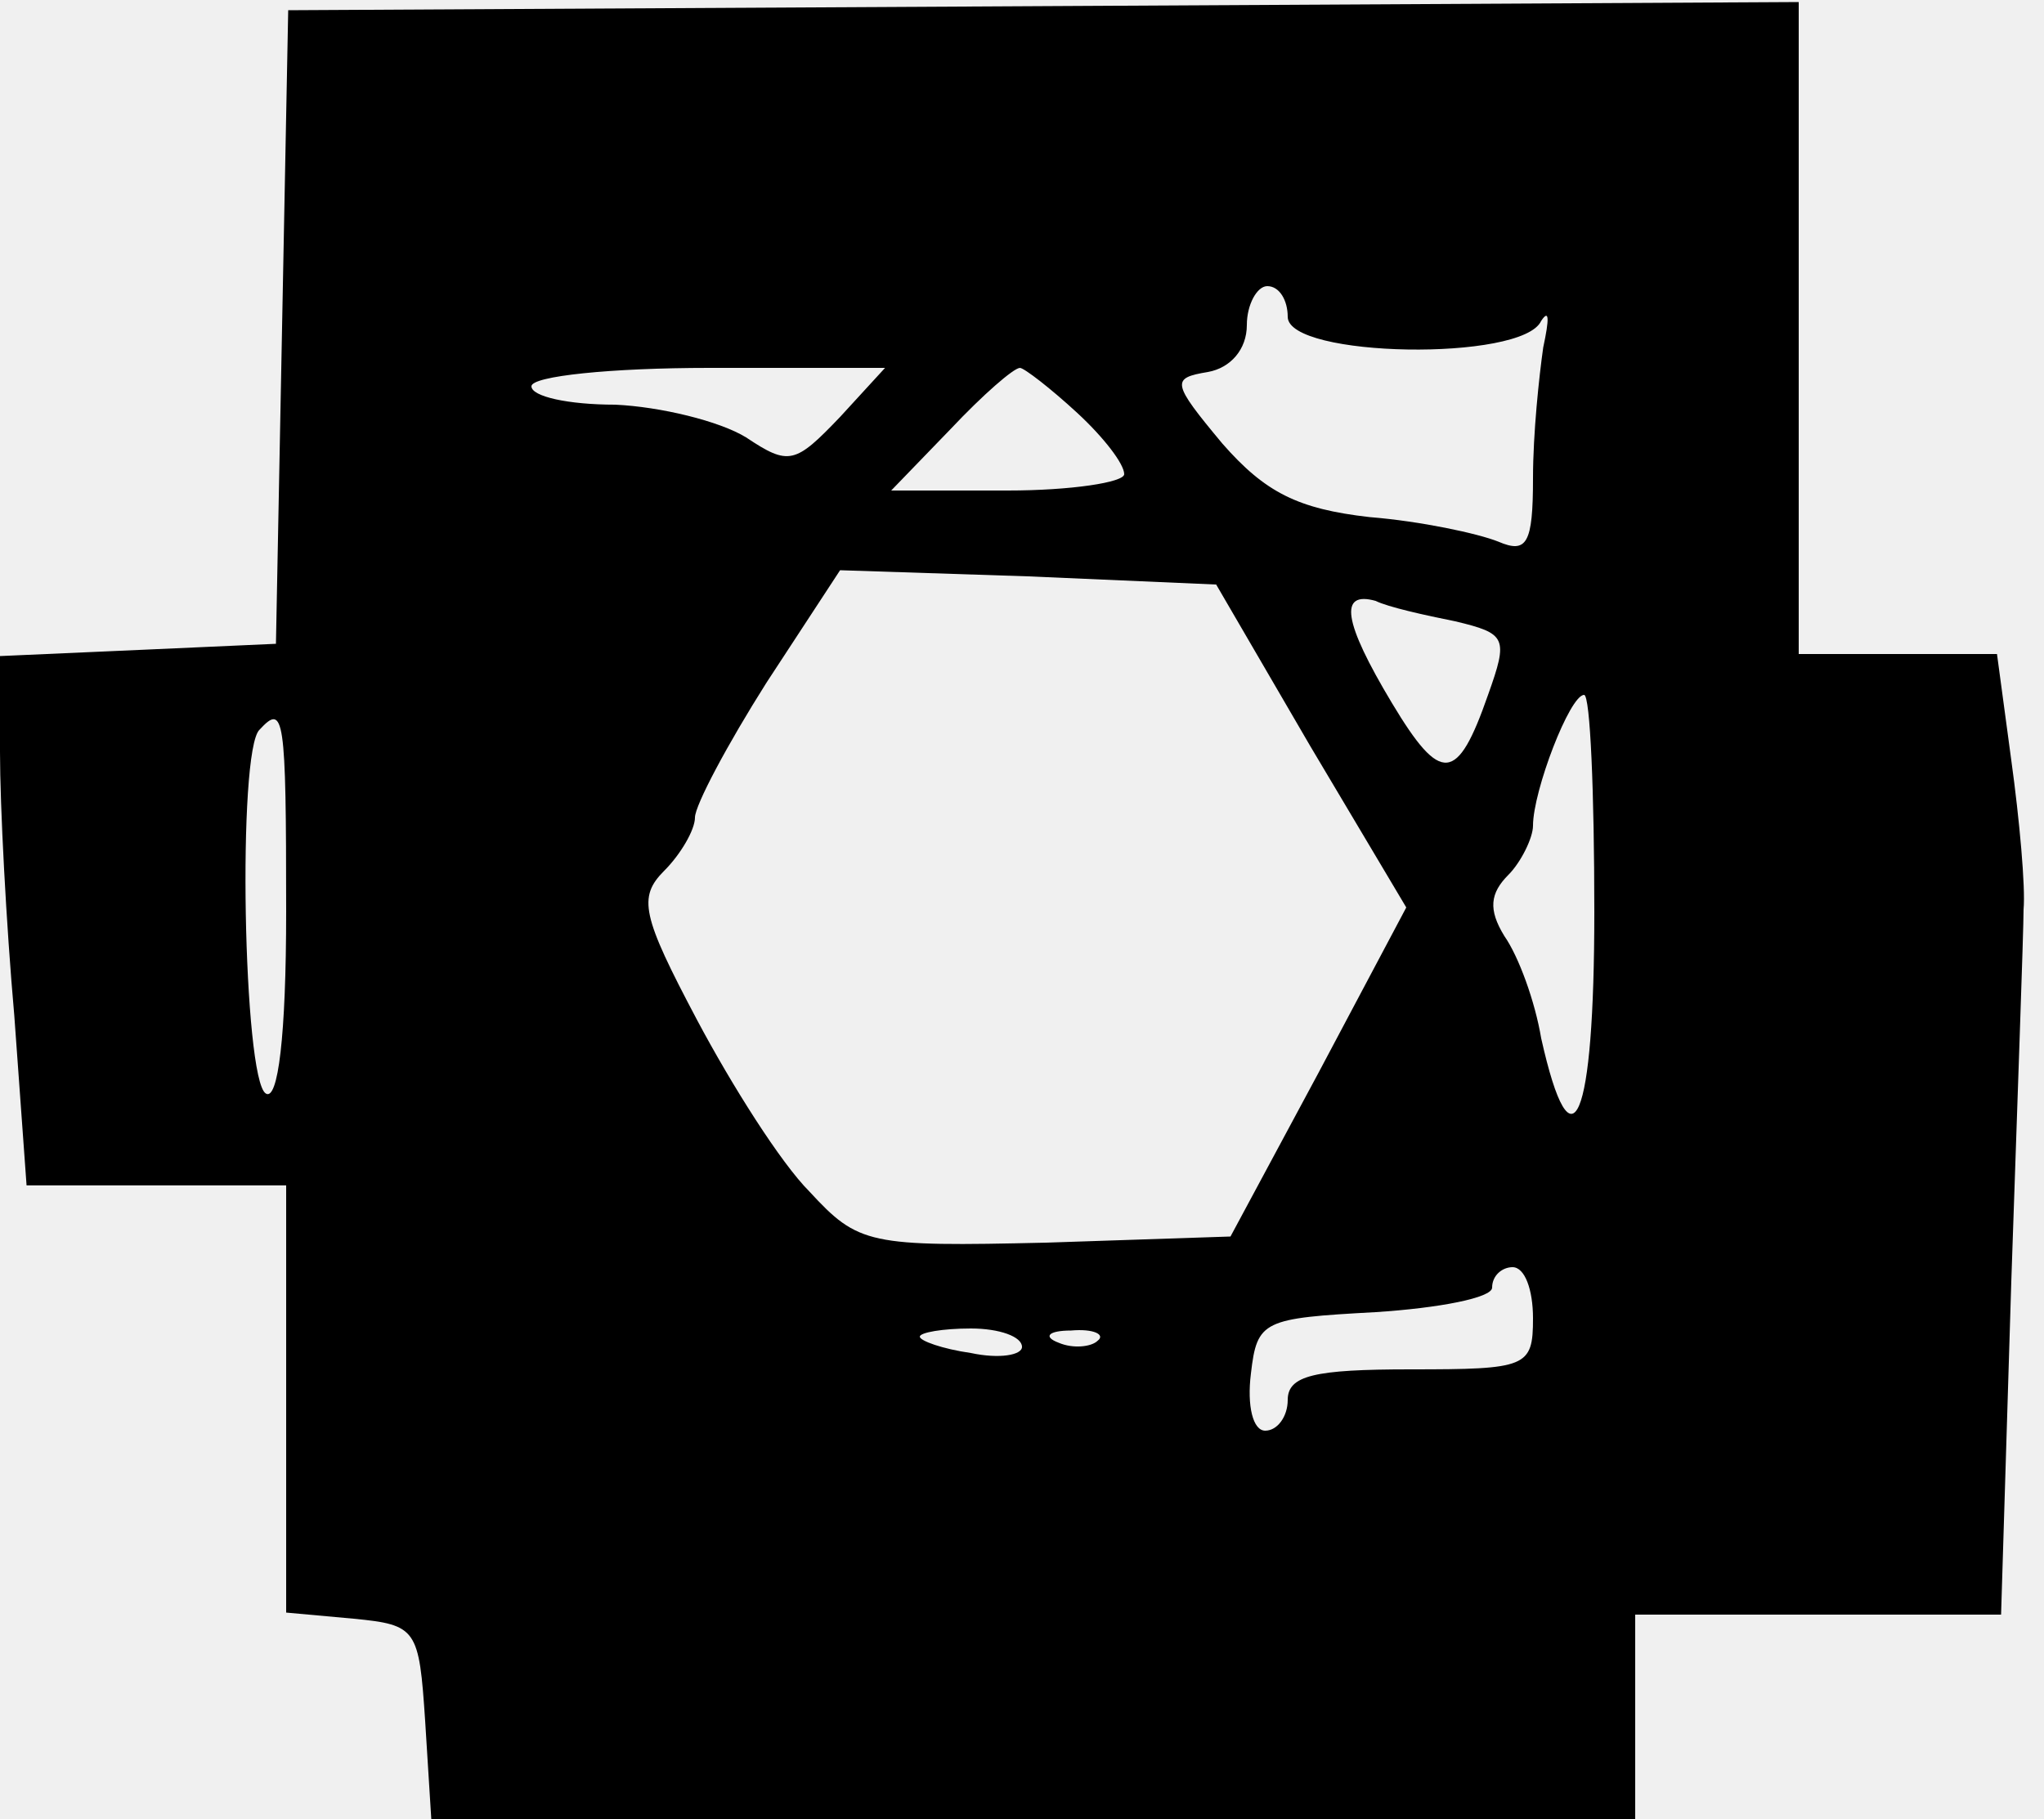
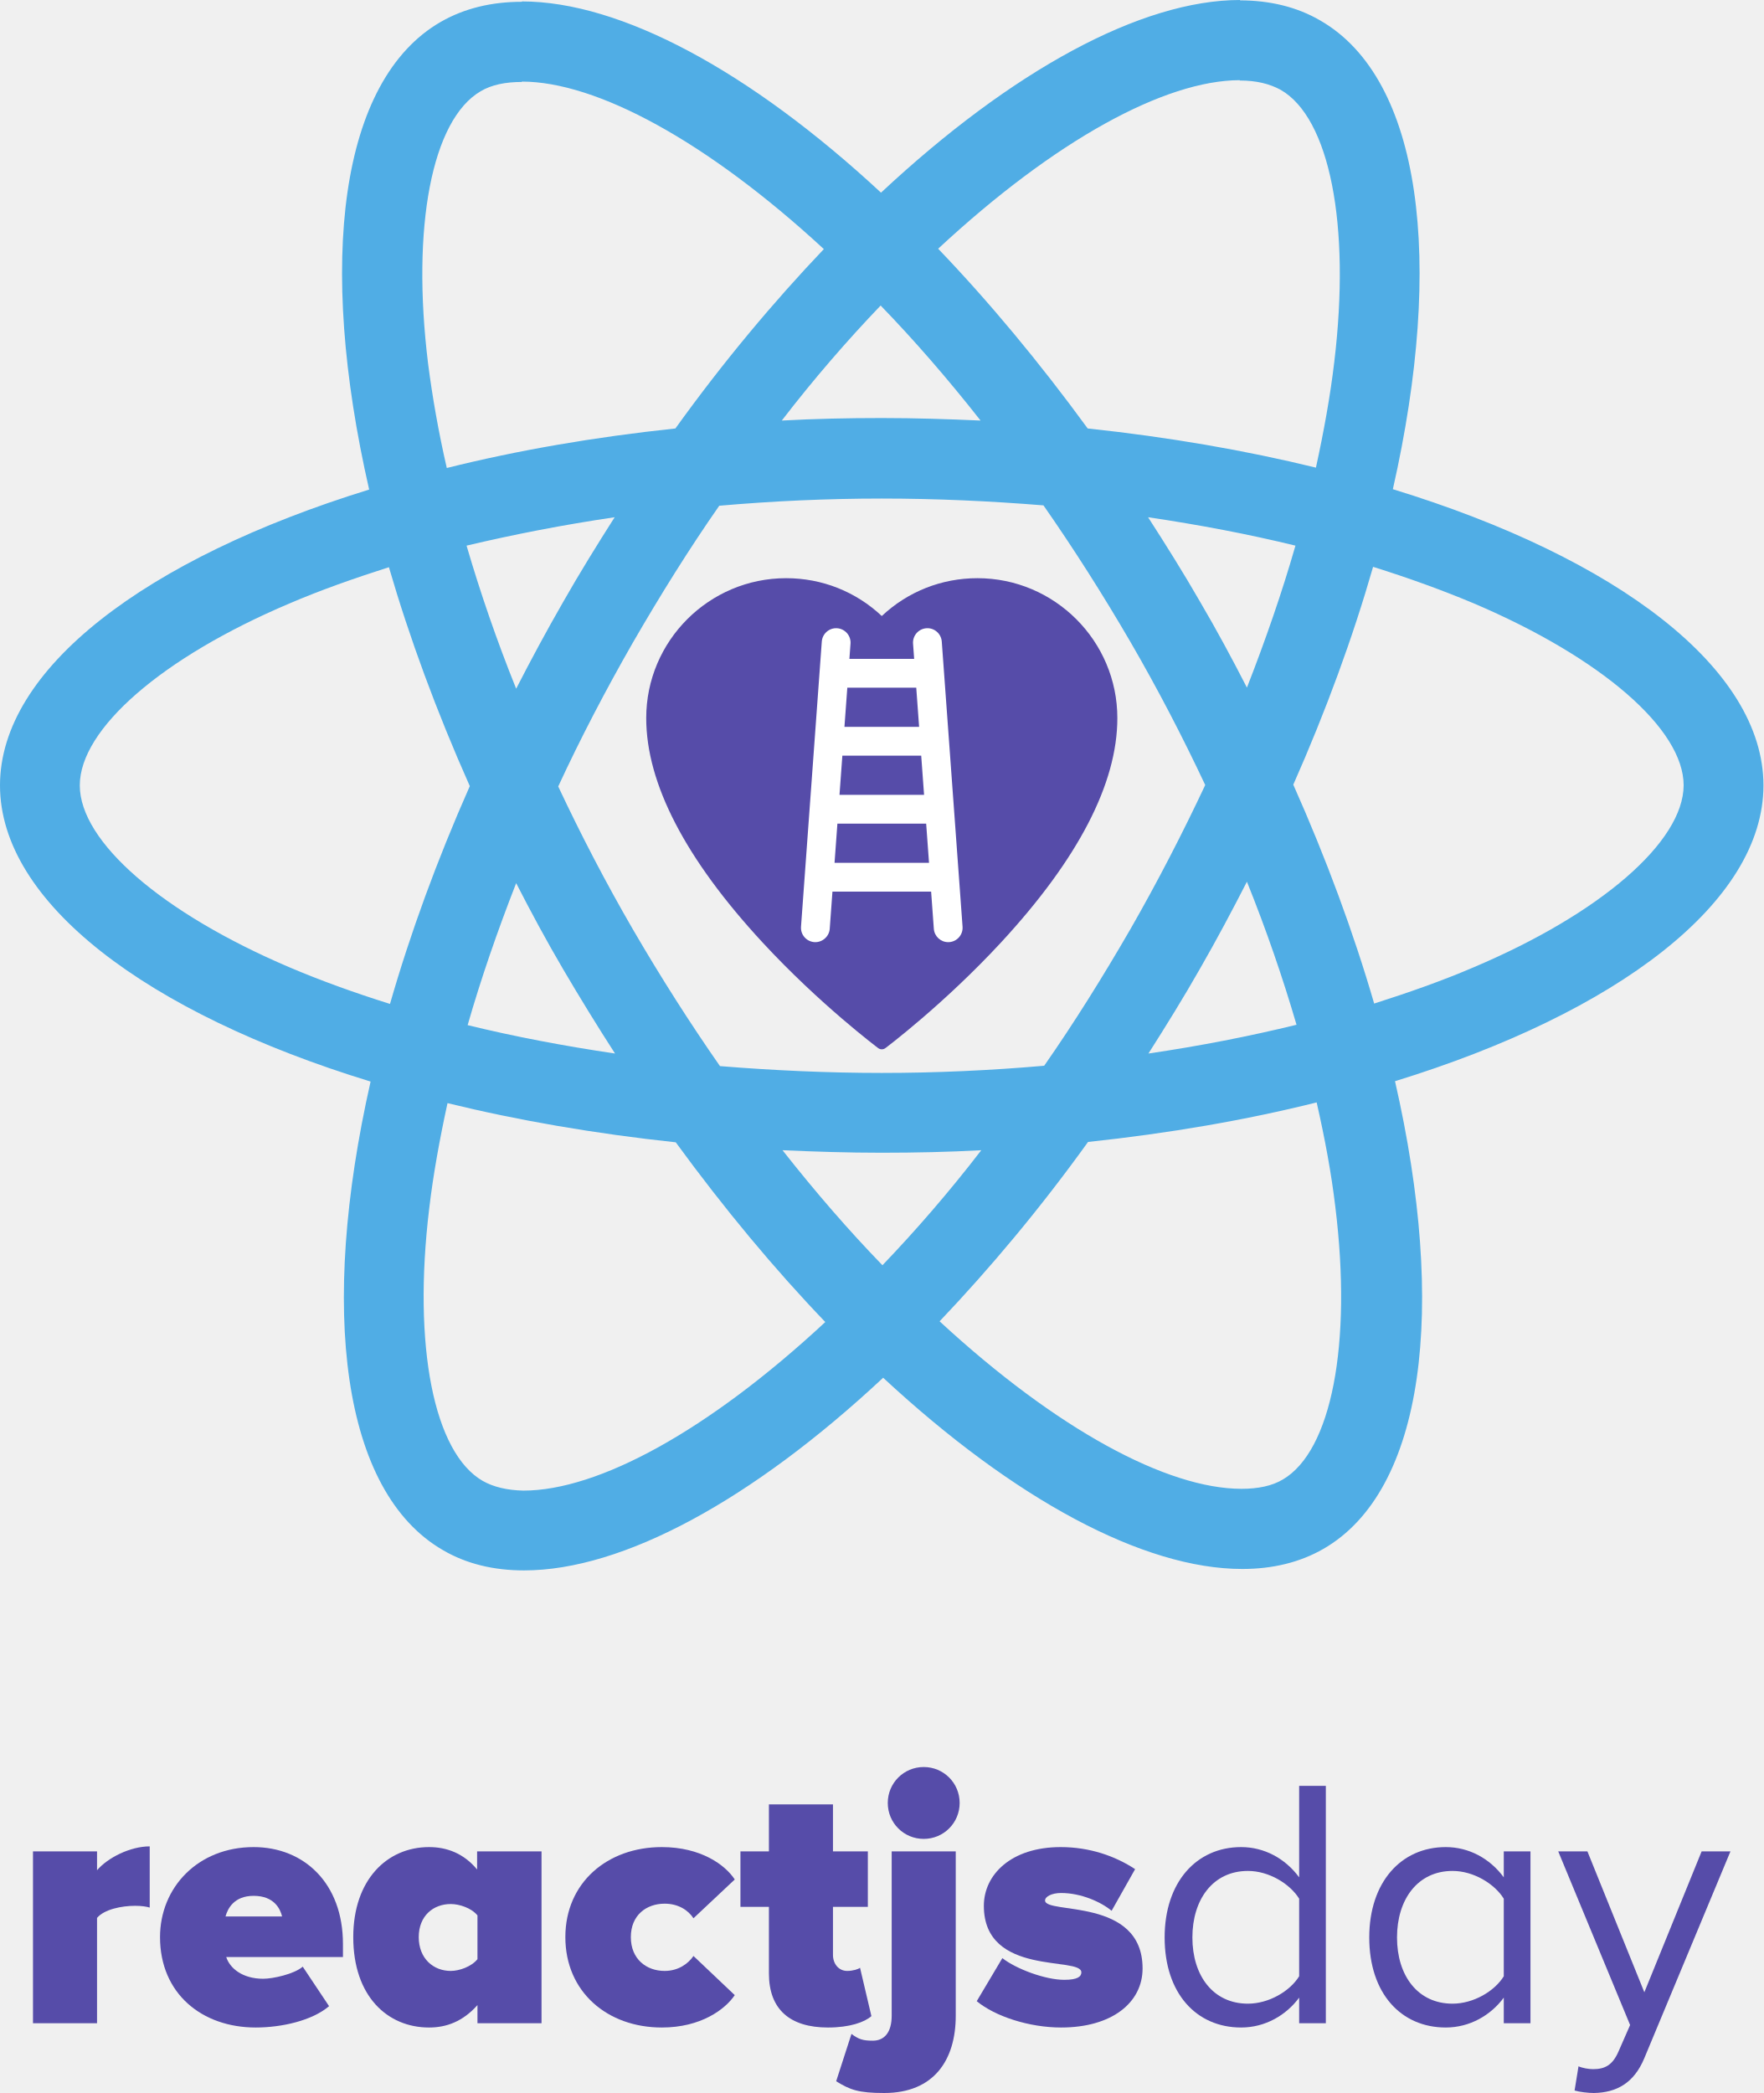
- <svg xmlns="http://www.w3.org/2000/svg" version="1.0" width="100pt" height="89pt" viewBox="0 0 100 89" preserveAspectRatio="xMidYMid meet">
-   <g transform="translate(0,89) scale(0.1,-0.1)" fill="#000000" stroke="none">
-     <path d="M138 730 l-3 -155 -67 -3 -68 -3 0 -47 c0 -26 3 -84 7 -129 l6 -83 63 0 64 0 0 -104 0 -105 33 -3 c31 -3 32 -5 35 -50 l3 -48 295 0 294 0 0 50 0 50 89 0 90 0 5 163 c3 89 6 171 6 182 1 11 -2 44 -6 73 l-7 52 -48 0 -49 0 0 160 0 159 -370 -2 -369 -2 -3 -155z m492 5 c0 -20 115 -22 124 -2 4 6 4 1 1 -13 -2 -14 -5 -42 -5 -64 0 -32 -3 -37 -17 -31 -10 4 -38 10 -63 12 -35 4 -51 12 -72 36 -25 30 -25 32 -7 35 11 2 19 11 19 23 0 10 5 19 10 19 6 0 10 -7 10 -15z m-219 -49 c-22 -23 -25 -24 -46 -10 -13 8 -42 15 -64 16 -23 0 -41 4 -41 9 0 5 39 9 87 9 l86 0 -22 -24z m116 2 c13 -12 23 -25 23 -30 0 -4 -26 -8 -57 -8 l-57 0 29 30 c16 17 31 30 34 30 2 0 15 -10 28 -22z m114 -163 l47 -79 -43 -81 -43 -80 -90 -3 c-87 -2 -92 -1 -116 25 -14 14 -38 52 -55 84 -27 51 -29 60 -16 73 8 8 15 20 15 26 0 6 16 36 35 66 l36 55 92 -3 92 -4 46 -79z m71 61 c25 -6 26 -8 16 -36 -15 -43 -23 -44 -47 -4 -24 40 -26 55 -8 50 6 -3 24 -7 39 -10z m68 -142 c0 -103 -11 -129 -26 -62 -3 18 -11 40 -18 50 -8 13 -7 21 2 30 6 6 12 18 12 24 0 17 18 64 25 64 3 0 5 -48 5 -106z m-640 0 c0 -61 -4 -93 -10 -89 -11 7 -14 168 -3 178 12 13 13 7 13 -89z m610 -199 c0 -24 -3 -25 -60 -25 -47 0 -60 -3 -60 -15 0 -8 -5 -15 -11 -15 -6 0 -9 12 -7 28 3 26 6 27 61 30 31 2 57 7 57 12 0 6 5 10 10 10 6 0 10 -11 10 -25z m-250 -14 c0 -4 -11 -6 -25 -3 -14 2 -25 6 -25 8 0 2 11 4 25 4 14 0 25 -4 25 -9z m37 3 c-3 -3 -12 -4 -19 -1 -8 3 -5 6 6 6 11 1 17 -2 13 -5z" />
+ <svg xmlns="http://www.w3.org/2000/svg" viewBox="0 0 509.503 604.725" height="604.725" width="509.503" xml:space="preserve" id="svg2" version="1.1">
+   <defs id="defs6">
+     <clipPath id="clipPath18" clipPathUnits="userSpaceOnUse">
+       <path id="path16" d="M 0,595.28 H 841.89 V 0 H 0 Z" />
+     </clipPath>
+   </defs>
+   <g transform="matrix(1.333333,0,0,-1.333333,-306.5085,699.2183)" id="g10">
+     <g id="g12">
+       <g clip-path="url(#clipPath18)" id="g14">
+         <g transform="translate(441.6849,399.1233)" id="g20">
+           <path id="path22" style="fill:#564ca9;fill-opacity:1;fill-rule:nonzero;stroke:none" d="M 0,0 C -7.777,0 -15.087,-2.901 -20.727,-8.198 -26.367,-2.901 -33.677,0 -41.455,0 c -16.717,0 -30.317,-13.601 -30.317,-30.318 0,-14.173 8.484,-30.534 25.218,-48.629 12.375,-13.381 24.925,-22.791 25.05,-22.886 0.231,-0.171 0.504,-0.257 0.777,-0.257 0.274,0 0.547,0.086 0.778,0.257 0.125,0.095 12.675,9.505 25.05,22.886 16.733,18.095 25.217,34.456 25.217,48.629 C 30.318,-13.601 16.717,0 0,0" />
+         </g>
+         <g transform="translate(549.2294,314.8127)" id="g24">
+           <path id="path26" style="fill:#50ade5;fill-opacity:1;fill-rule:nonzero;stroke:none" d="m 0,0 c -6.699,-2.882 -14.02,-5.453 -21.576,-7.867 -4.439,15.266 -10.281,31.156 -17.525,47.435 7.166,16.201 12.93,32.013 17.292,47.201 7.711,-2.415 15.033,-5.063 21.887,-7.945 C 27.651,67.063 45.487,51.641 45.487,39.412 45.41,27.183 27.573,11.683 0,0 m -41.359,-110.993 c -2.337,-1.403 -5.375,-2.026 -8.958,-2.026 -16.123,0 -40.035,12.853 -65.427,36.297 10.904,11.451 21.809,24.457 32.168,38.868 17.603,1.869 34.272,4.75 49.538,8.567 1.791,-7.866 3.194,-15.422 4.05,-22.665 3.661,-29.755 -0.856,-52.888 -11.371,-59.041 m -86.77,46.423 c -7.244,7.476 -14.487,15.811 -21.653,24.924 7.01,-0.312 14.176,-0.545 21.42,-0.545 7.321,0 14.565,0.156 21.653,0.545 -7.01,-9.113 -14.254,-17.448 -21.42,-24.924 m -77.811,-48.837 c -3.506,0.077 -6.465,0.778 -8.802,2.102 -10.593,6.076 -15.189,29.209 -11.606,58.963 0.857,7.321 2.259,15.032 3.973,22.9 15.266,-3.74 31.935,-6.621 49.459,-8.491 10.516,-14.409 21.42,-27.495 32.403,-38.944 -25.392,-23.601 -49.227,-36.53 -65.427,-36.53 m -28.898,105.462 c -7.711,2.415 -15.033,5.063 -21.809,7.945 -27.573,11.761 -45.41,27.183 -45.41,39.412 0,12.229 17.837,27.729 45.41,39.412 6.699,2.882 14.021,5.452 21.576,7.867 4.439,-15.266 10.281,-31.156 17.525,-47.435 -7.166,-16.201 -12.93,-32.012 -17.292,-47.201 m 19.629,197.762 c 2.336,1.402 5.374,2.025 8.957,2.025 v 0.078 c 16.123,0 40.035,-12.852 65.427,-36.296 -10.904,-11.45 -21.809,-24.458 -32.168,-38.868 -17.603,-1.869 -34.272,-4.751 -49.538,-8.568 -1.792,7.79 -3.115,15.345 -4.051,22.589 -3.66,29.754 0.857,52.887 11.373,59.04 m 108.344,-71.347 c -7.01,0.312 -14.176,0.545 -21.42,0.545 -7.321,0 -14.565,-0.156 -21.653,-0.545 7.01,9.113 14.254,17.447 21.42,24.925 7.244,-7.478 14.487,-15.812 21.653,-24.925 m 47.513,-39.178 c -3.583,6.231 -7.399,12.306 -11.216,18.226 11.06,-1.636 21.731,-3.661 31.935,-6.153 -2.882,-10.048 -6.465,-20.407 -10.515,-30.767 -3.194,6.231 -6.543,12.463 -10.204,18.694 m 0.078,-79.526 c 3.583,6.232 6.932,12.541 10.126,18.772 4.206,-10.437 7.789,-20.875 10.748,-31 -10.204,-2.493 -20.952,-4.596 -32.09,-6.231 3.816,5.997 7.633,12.15 11.216,18.459 m -139.111,39.412 c 4.829,10.438 10.281,20.875 16.123,31.078 6.075,10.515 12.306,20.485 18.771,29.754 11.606,1.013 23.367,1.558 35.206,1.558 11.762,0 23.523,-0.545 35.051,-1.48 6.464,-9.269 12.774,-19.161 18.849,-29.598 5.92,-10.203 11.294,-20.563 16.201,-31 -4.907,-10.437 -10.281,-20.875 -16.123,-31.078 -6.075,-10.515 -12.306,-20.485 -18.772,-29.754 -11.605,-1.012 -23.366,-1.557 -35.206,-1.557 -11.761,0 -23.522,0.545 -35.05,1.479 -6.465,9.269 -12.774,19.161 -18.849,29.598 -5.92,10.204 -11.294,20.563 -16.201,31 m -19.862,52.187 c 10.204,2.414 20.952,4.517 32.09,6.153 -3.816,-5.997 -7.633,-12.151 -11.216,-18.46 -3.583,-6.231 -6.932,-12.462 -10.126,-18.694 -4.206,10.438 -7.788,20.875 -10.748,31.001 m 20.952,-91.833 c 3.661,-6.231 7.399,-12.306 11.216,-18.225 -11.06,1.635 -21.731,3.66 -31.935,6.152 2.883,10.048 6.465,20.408 10.515,30.767 3.194,-6.231 6.543,-12.462 10.204,-18.694 M -50.707,192.23 v -0.076 c 3.583,0 6.465,-0.701 8.88,-2.025 10.593,-6.076 15.189,-29.209 11.606,-58.963 -0.857,-7.321 -2.259,-15.033 -3.973,-22.899 -15.266,3.738 -31.934,6.62 -49.46,8.489 -10.515,14.41 -21.419,27.495 -32.402,38.946 25.352,23.563 49.15,36.487 65.349,36.528 M 62.779,39.412 c 0,25.314 -31.701,49.304 -80.304,64.181 11.216,49.538 6.231,88.95 -15.734,101.569 -5.042,2.947 -10.935,4.348 -17.369,4.359 v 0.08 c -21.42,0 -49.46,-15.266 -77.812,-41.749 -28.352,26.327 -56.393,41.438 -77.812,41.438 v -0.078 c -6.543,0 -12.462,-1.402 -17.603,-4.362 -21.887,-12.618 -26.794,-51.953 -15.5,-101.335 -48.448,-14.954 -79.993,-38.867 -79.993,-64.103 0,-25.314 31.701,-49.304 80.304,-64.182 -11.216,-49.537 -6.231,-88.949 15.734,-101.567 5.063,-2.96 10.982,-4.362 17.525,-4.362 21.42,0 49.46,15.266 77.812,41.749 28.352,-26.327 56.392,-41.438 77.812,-41.438 6.543,0 12.462,1.403 17.603,4.363 21.887,12.618 26.794,51.952 15.5,101.334 48.292,14.877 79.837,38.867 79.837,64.103" />
+         </g>
+         <g transform="translate(411.7953,352.1755)" id="g28">
+           <path id="path30" style="fill:#ffffff;fill-opacity:1;fill-rule:nonzero;stroke:none" d="M 0,0 0.618,8.489 H 17.707 L 18.325,0 Z M 19.398,-14.729 H -1.074 l 0.619,8.489 H 18.78 Z M 1.073,14.729 1.692,23.218 h 14.941 l 0.618,-8.489 z m 21.088,18.483 c -0.124,1.715 -1.619,3.018 -3.338,2.887 -0.831,-0.061 -1.589,-0.441 -2.135,-1.072 -0.544,-0.631 -0.811,-1.436 -0.75,-2.267 l 0.24,-3.302 H 2.146 l 0.241,3.302 c 0.125,1.716 -1.169,3.214 -2.887,3.339 -1.717,0.132 -3.211,-1.173 -3.336,-2.885 l -4.503,-61.791 c -0.061,-0.831 0.206,-1.636 0.751,-2.267 0.545,-0.63 1.303,-1.011 2.144,-1.072 1.678,-0.115 3.205,1.191 3.328,2.886 l 0.588,8.061 h 21.382 l 0.587,-8.061 c 0.118,-1.622 1.484,-2.893 3.11,-2.893 0.072,0 0.144,0.002 0.228,0.007 0.832,0.061 1.589,0.442 2.135,1.073 0.544,0.63 0.811,1.435 0.751,2.266 z" />
+         </g>
+         <g transform="translate(237.0287,85.9856)" id="g32">
+           <path id="path34" style="fill:#564ca9;fill-opacity:1;fill-rule:nonzero;stroke:none" d="M 0,0 V 37.247 H 13.881 V 33.16 c 2.313,2.699 7.172,5.167 11.413,5.167 V 25.063 c -0.694,0.231 -1.85,0.385 -3.162,0.385 -2.929,0 -6.709,-0.77 -8.251,-2.622 L 13.881,0 Z" />
+         </g>
+         <g transform="translate(284.8402,113.594)" id="g36">
+           <path id="path38" style="fill:#564ca9;fill-opacity:1;fill-rule:nonzero;stroke:none" d="M 0,0 C -4.242,0 -5.63,-2.776 -6.093,-4.474 H 6.169 C 5.783,-2.854 4.472,0 0,0 m -20.282,-8.946 c 0,10.796 8.251,19.51 20.282,19.51 10.951,0 19.356,-7.866 19.356,-20.975 v -2.854 H -5.938 c 0.771,-2.39 3.47,-4.704 8.02,-4.704 2.082,0 6.709,1.003 8.56,2.622 l 5.706,-8.559 c -3.701,-3.163 -10.333,-4.627 -15.886,-4.627 -11.645,0 -20.744,7.325 -20.744,19.587" />
+         </g>
+         <g transform="translate(333.3446,99.8664)" id="g40">
+           <path id="path42" style="fill:#564ca9;fill-opacity:1;fill-rule:nonzero;stroke:none" d="m 0,0 v 9.485 c -1.311,1.619 -3.933,2.468 -5.784,2.468 -3.779,0 -6.94,-2.545 -6.94,-7.172 0,-4.627 3.161,-7.326 6.94,-7.326 1.851,0 4.473,0.926 5.784,2.545 m 0,-13.881 v 3.933 c -3.162,-3.547 -6.709,-4.858 -10.488,-4.858 -9.023,0 -16.426,6.785 -16.426,19.587 0,12.339 7.249,19.511 16.426,19.511 3.779,0 7.48,-1.312 10.411,-4.858 v 3.932 h 13.958 v -37.247 z" />
+         </g>
+         <g transform="translate(352.39,104.6477)" id="g44">
+           <path id="path46" style="fill:#564ca9;fill-opacity:1;fill-rule:nonzero;stroke:none" d="m 0,0 c 0,11.8 9.1,19.511 20.899,19.511 8.483,0 13.727,-3.856 15.809,-7.018 L 27.763,4.087 C 26.606,5.86 24.447,7.249 21.516,7.249 17.583,7.249 14.19,4.782 14.19,0 c 0,-4.781 3.393,-7.326 7.326,-7.326 2.931,0 5.09,1.542 6.247,3.239 l 8.945,-8.482 C 34.626,-15.655 29.382,-19.587 20.899,-19.587 9.1,-19.587 0,-11.876 0,0" />
+         </g>
+         <g transform="translate(396.4999,96.7815)" id="g48">
+           <path id="path50" style="fill:#564ca9;fill-opacity:1;fill-rule:nonzero;stroke:none" d="m 0,0 v 14.421 h -6.17 v 12.03 H 0 v 10.18 h 13.881 v -10.18 h 7.557 V 14.421 H 13.881 V 4.011 c 0,-1.929 1.234,-3.471 3.085,-3.471 1.233,0 2.468,0.386 2.776,0.694 l 2.467,-10.487 c -1.465,-1.312 -4.704,-2.468 -9.407,-2.468 C 4.55,-11.721 0,-7.789 0,0" />
+         </g>
+         <g transform="translate(422.2543,133.7209)" id="g52">
+           <path id="path54" style="fill:#564ca9;fill-opacity:1;fill-rule:nonzero;stroke:none" d="m 0,0 c 0,4.318 3.471,7.788 7.789,7.788 4.319,0 7.789,-3.47 7.789,-7.788 0,-4.318 -3.47,-7.788 -7.789,-7.788 C 3.471,-7.788 0,-4.318 0,0 m -11.182,-60.306 3.317,10.257 c 1.542,-1.157 2.468,-1.465 4.627,-1.465 2.544,0 4.087,1.85 4.087,5.398 v 35.628 H 14.73 v -35.628 c 0,-9.562 -4.704,-16.735 -15.501,-16.735 -5.629,0 -7.403,0.695 -10.411,2.545" />
+         </g>
+         <g transform="translate(441.5336,90.7658)" id="g56">
+           <path id="path58" style="fill:#564ca9;fill-opacity:1;fill-rule:nonzero;stroke:none" d="m 0,0 5.552,9.332 c 2.931,-2.313 9.254,-4.704 13.419,-4.704 2.853,0 3.701,0.693 3.701,1.62 0,3.547 -21.13,-1.003 -21.13,14.42 0,6.71 5.861,12.725 16.657,12.725 6.247,0 11.8,-1.928 16.118,-4.782 l -5.09,-9.022 c -2.313,1.928 -6.632,3.855 -10.951,3.855 -2.005,0 -3.47,-0.771 -3.47,-1.619 0,-3.085 21.131,0.771 21.131,-14.729 0,-7.404 -6.632,-12.801 -17.661,-12.801 C 11.414,-5.705 4.01,-3.315 0,0" />
+         </g>
+         <g transform="translate(511.3993,96.1653)" id="g60">
+           <path id="path62" style="fill:#564ca9;fill-opacity:1;fill-rule:nonzero;stroke:none" d="m 0,0 v 16.811 c -2.005,3.239 -6.555,6.015 -11.104,6.015 -7.558,0 -12.031,-6.169 -12.031,-14.421 0,-8.251 4.473,-14.343 12.031,-14.343 4.549,0 9.099,2.699 11.104,5.938 m 0,-10.18 v 5.552 c -2.776,-3.778 -7.326,-6.476 -12.57,-6.476 -9.717,0 -16.58,7.402 -16.58,19.509 0,11.953 6.863,19.588 16.58,19.588 5.012,0 9.563,-2.468 12.57,-6.556 v 19.82 H 5.784 V -10.18 Z" />
+         </g>
+         <g transform="translate(555.7396,96.1653)" id="g64">
+           <path id="path66" style="fill:#564ca9;fill-opacity:1;fill-rule:nonzero;stroke:none" d="m 0,0 v 16.811 c -2.004,3.239 -6.555,6.015 -11.104,6.015 -7.558,0 -12.031,-6.169 -12.031,-14.421 0,-8.251 4.473,-14.343 12.031,-14.343 4.549,0 9.1,2.699 11.104,5.938 m 0,-10.18 v 5.552 c -2.776,-3.778 -7.326,-6.476 -12.57,-6.476 -9.717,0 -16.58,7.402 -16.58,19.509 0,11.953 6.863,19.588 16.58,19.588 5.012,0 9.563,-2.468 12.57,-6.556 v 5.63 H 5.784 V -10.18 Z" />
+         </g>
+         <g transform="translate(571.9325,76.6535)" id="g68">
+           <path id="path70" style="fill:#564ca9;fill-opacity:1;fill-rule:nonzero;stroke:none" d="m 0,0 c 0.848,-0.385 2.237,-0.616 3.162,-0.616 2.545,0 4.241,0.848 5.552,3.932 l 2.468,5.63 -15.578,37.633 H 1.928 L 14.267,16.041 26.683,46.579 h 6.246 L 14.267,1.774 c -2.236,-5.398 -6.016,-7.48 -10.951,-7.557 -1.233,0 -3.162,0.231 -4.165,0.54 z" />
+         </g>
+       </g>
+     </g>
  </g>
</svg>
